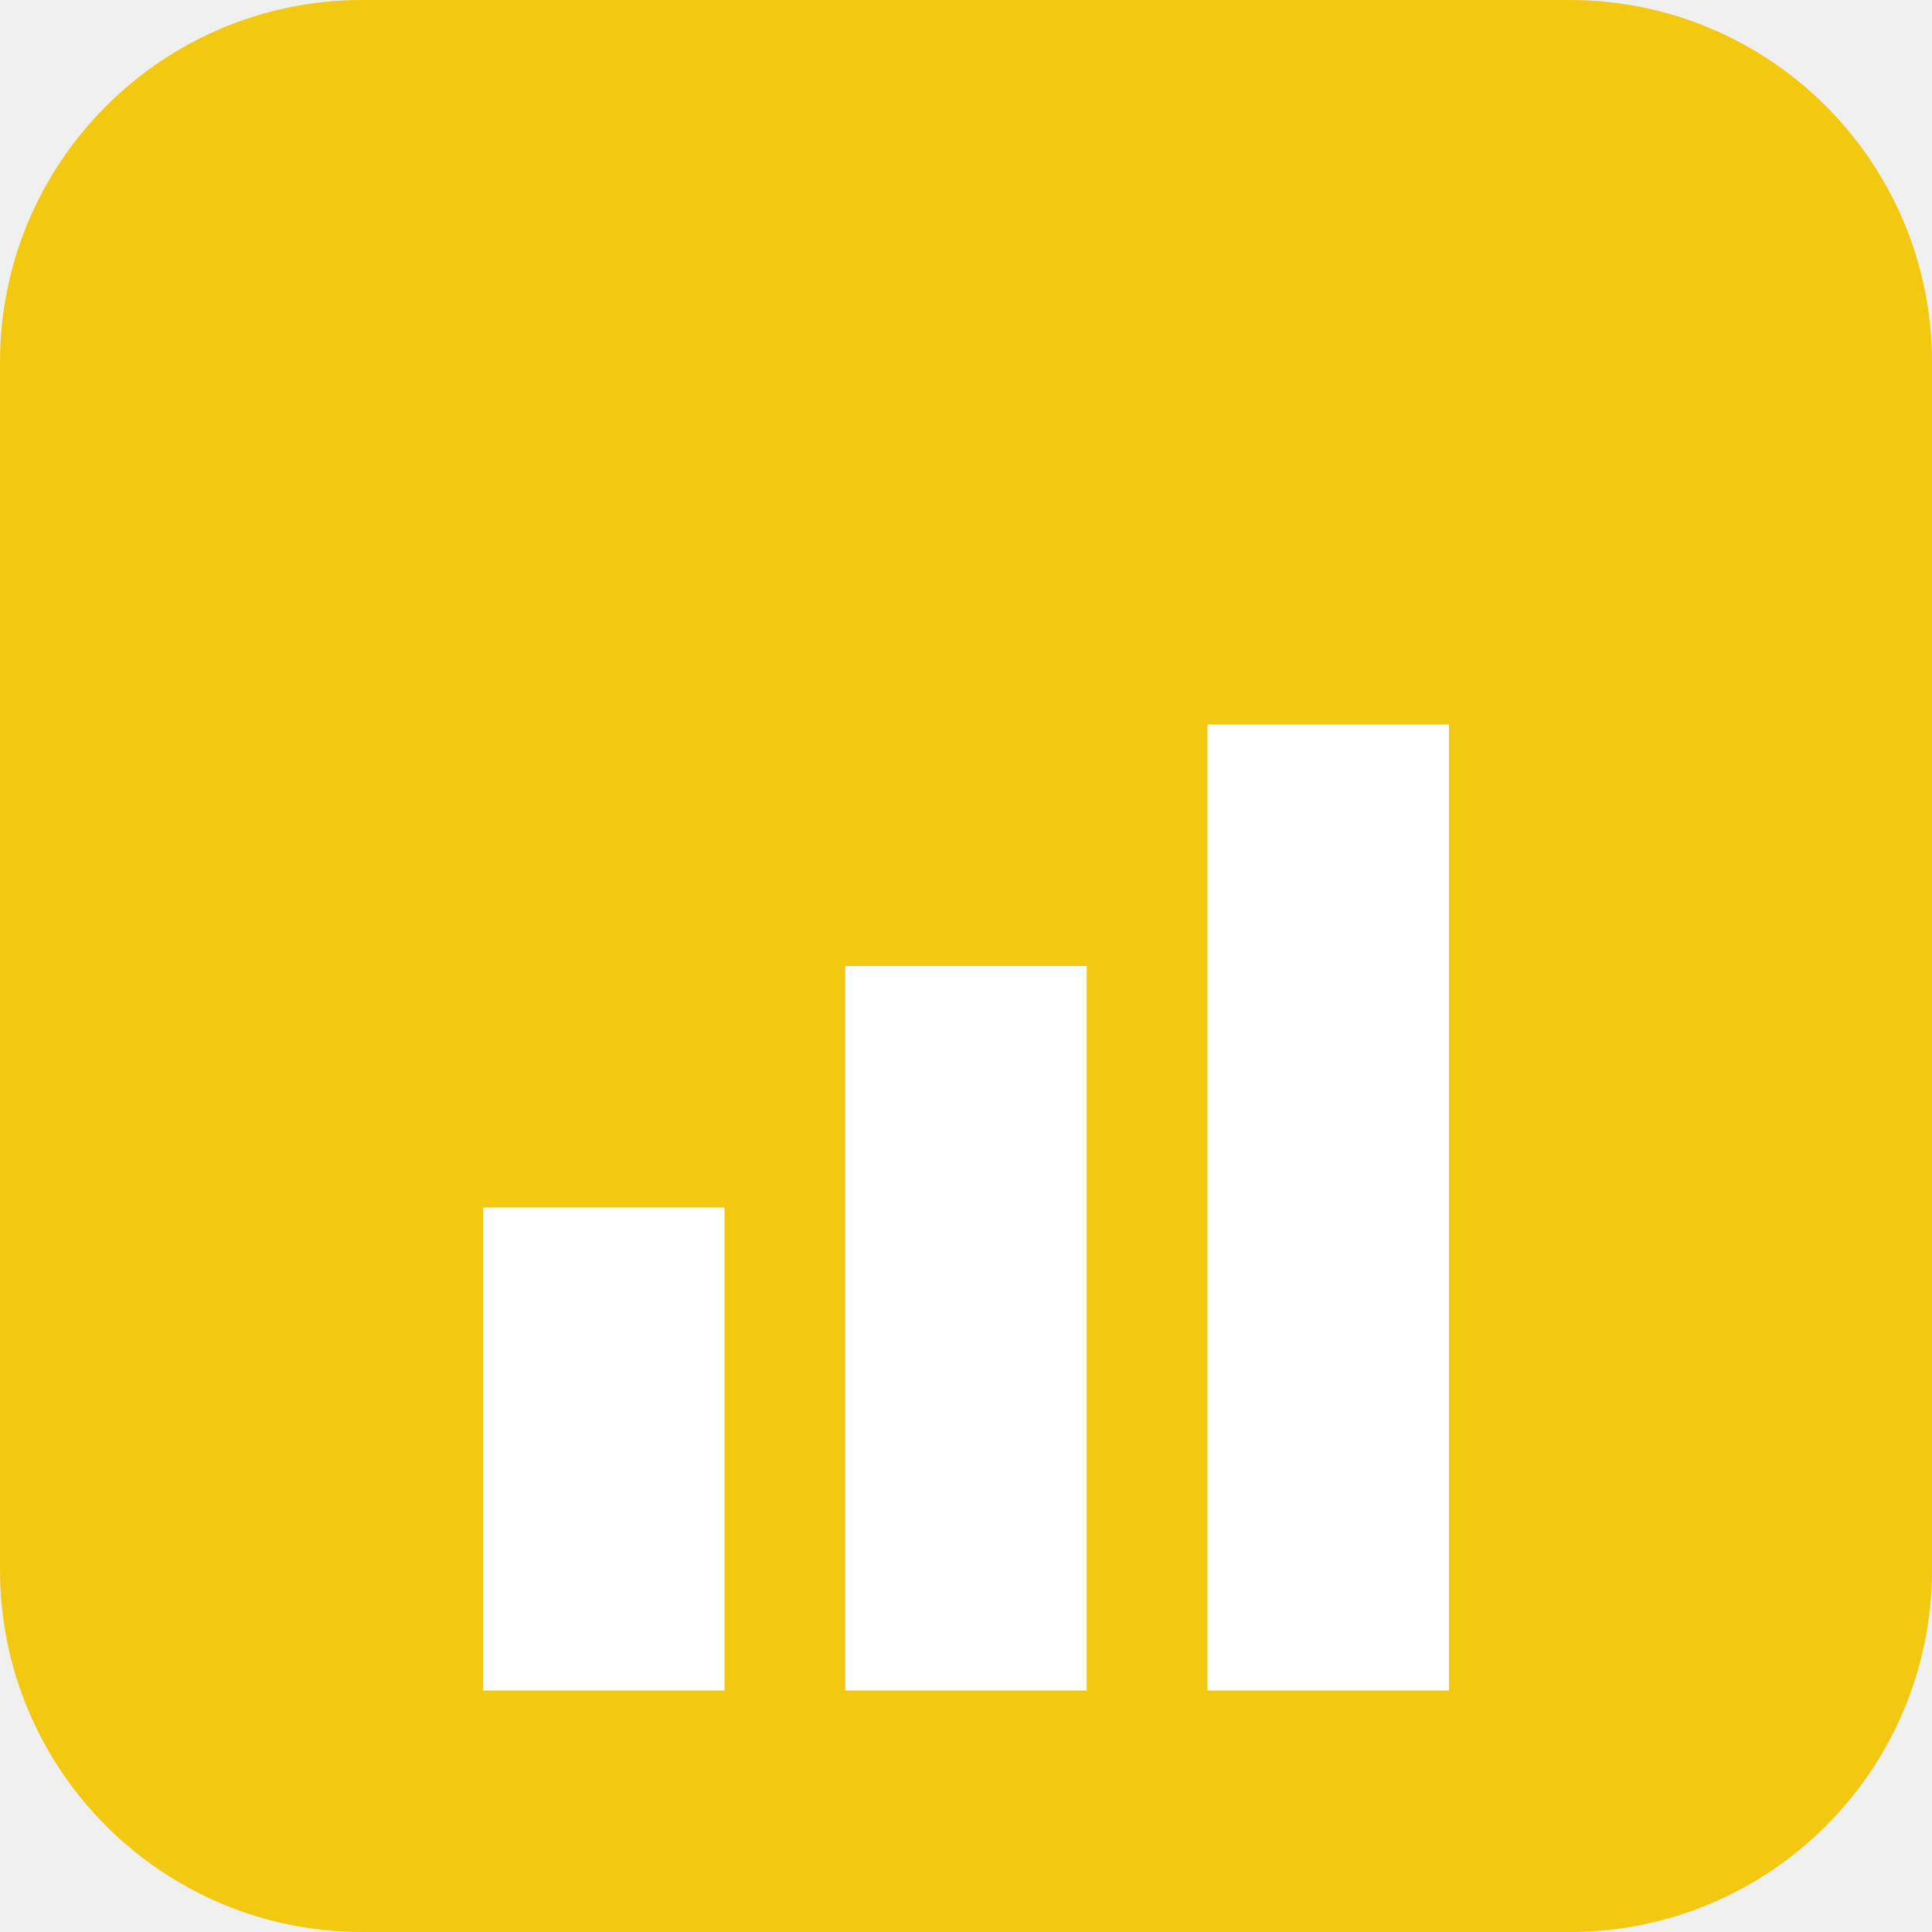
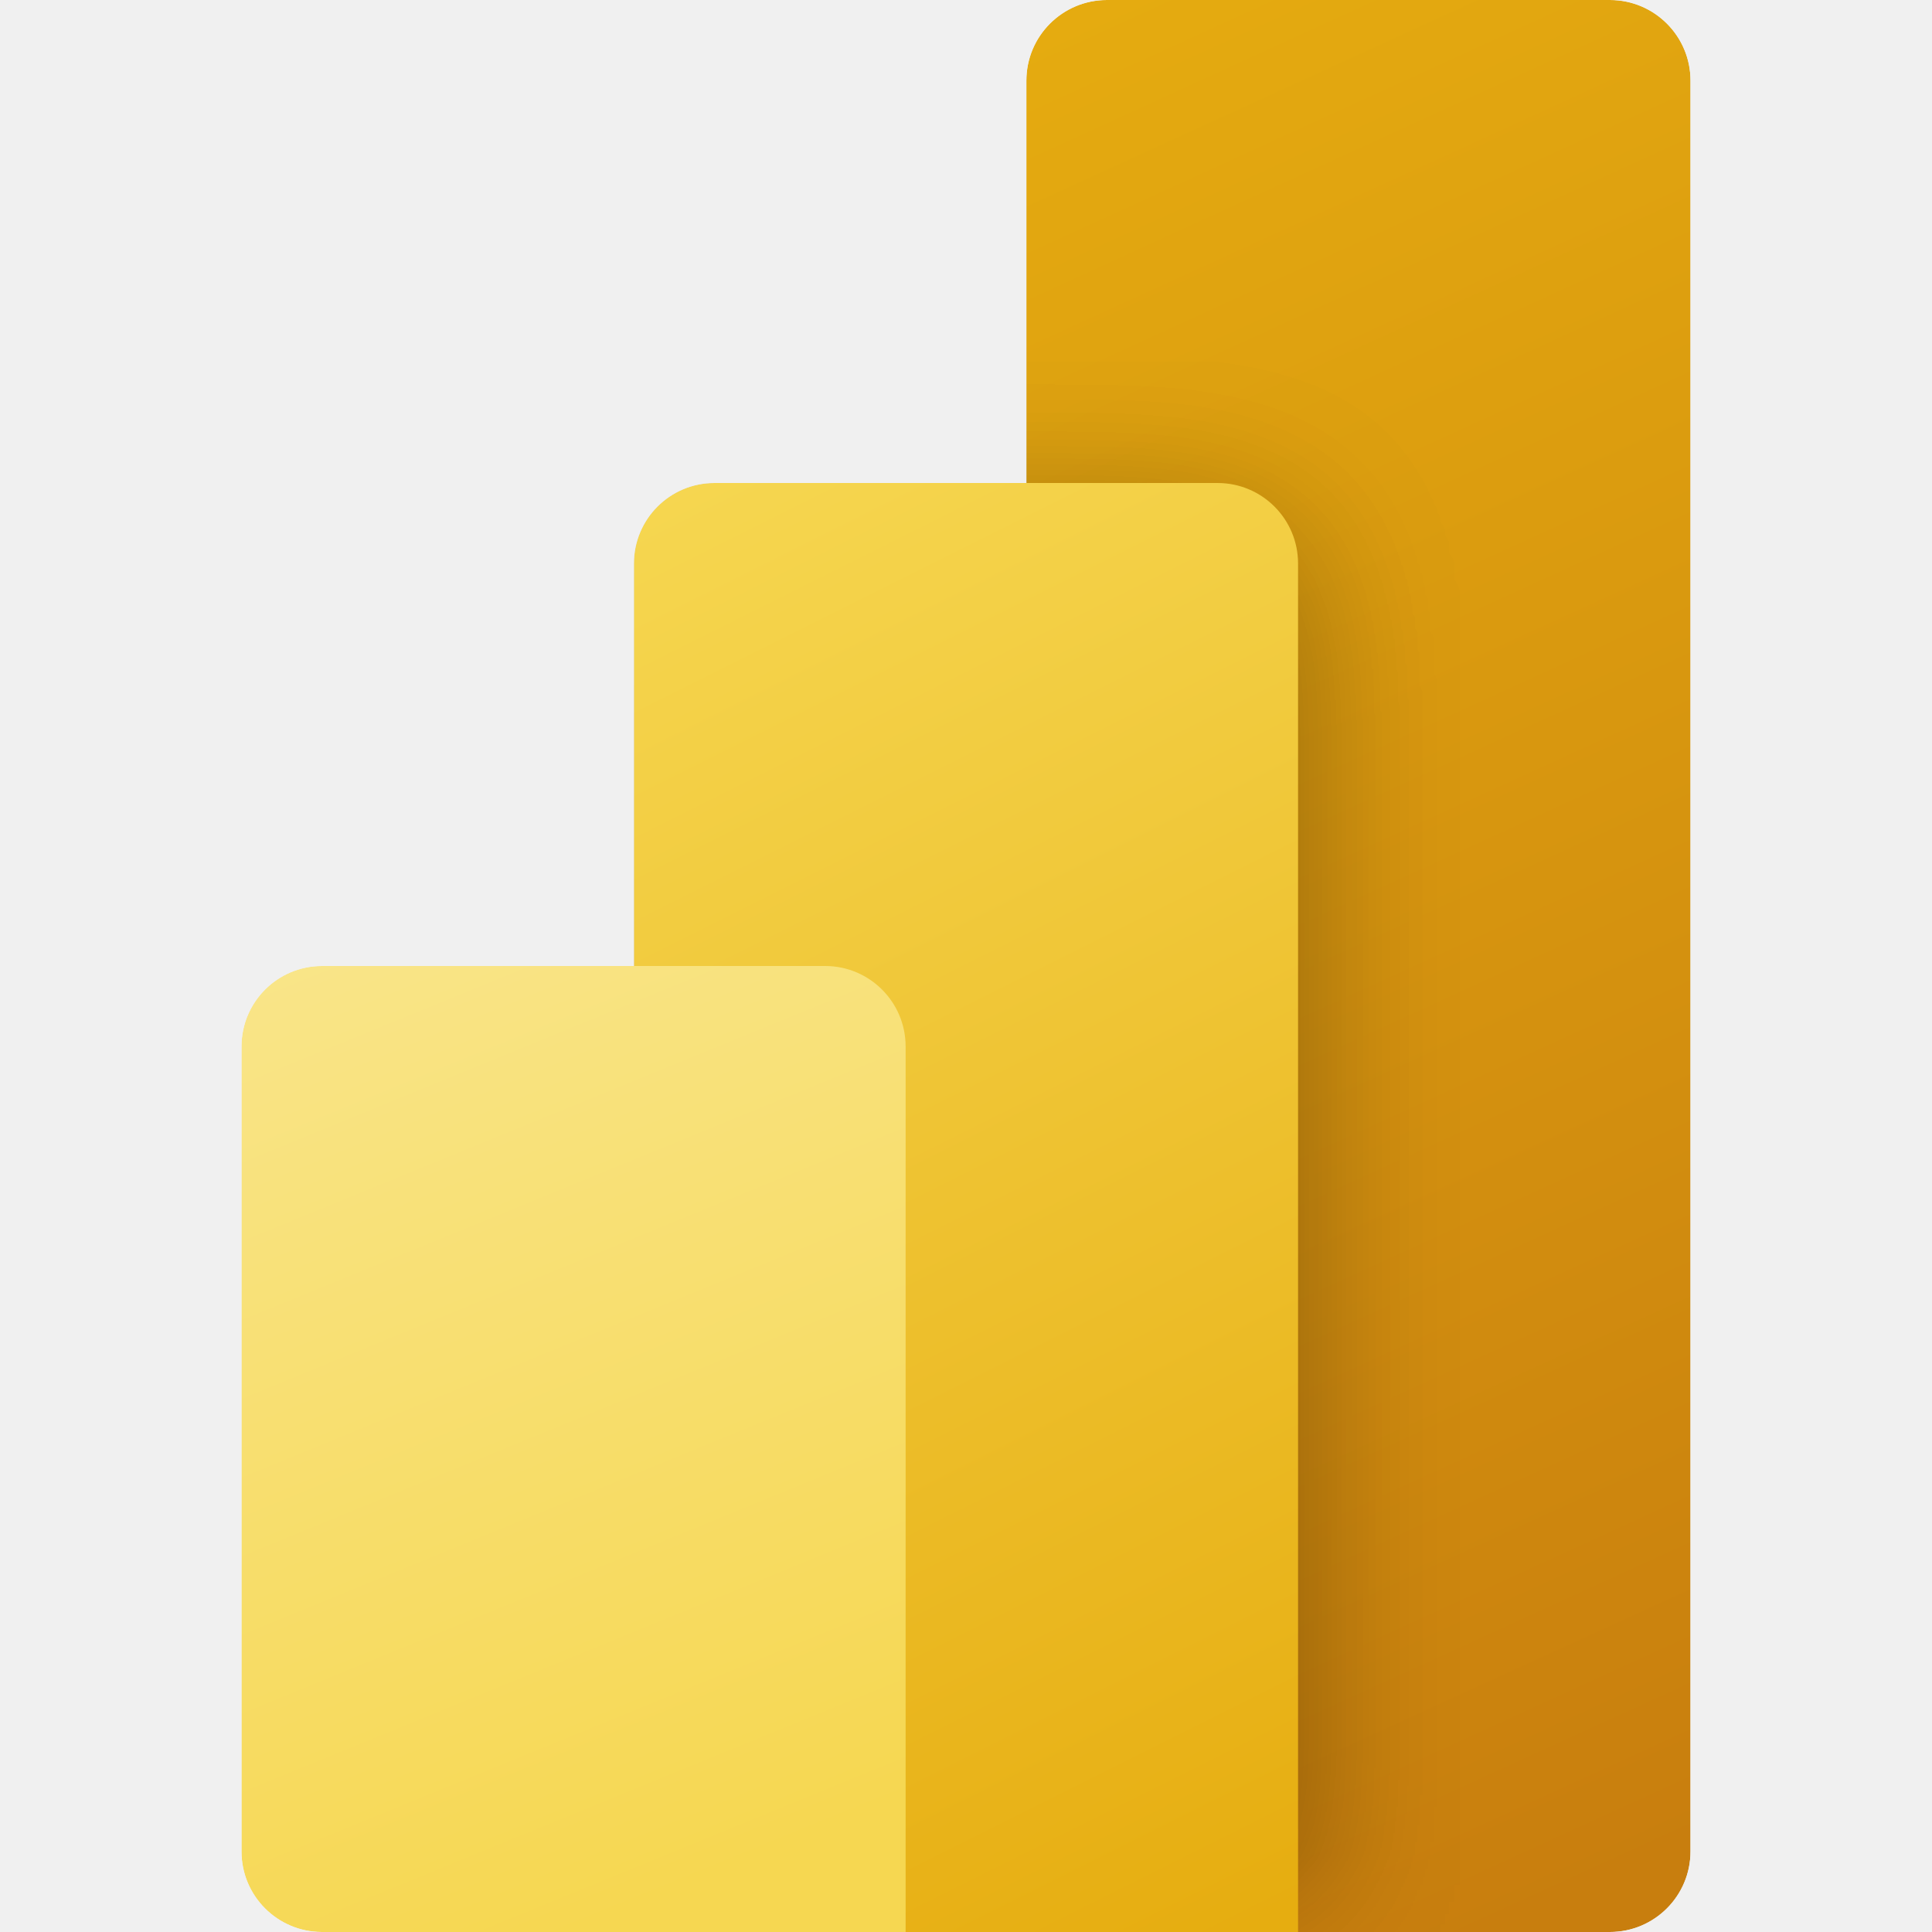
- <svg xmlns="http://www.w3.org/2000/svg" width="64" height="64" viewBox="0 0 64 64" fill="none">
-   <rect width="64" height="64" rx="12" fill="#f2c811" />
-   <rect x="16" y="40" width="8" height="16" fill="white" />
-   <rect x="28" y="32" width="8" height="24" fill="white" />
-   <rect x="40" y="24" width="8" height="32" fill="white" />
+ <svg xmlns="http://www.w3.org/2000/svg" fill="none" viewBox="0 0 1600 1600">
+   <mask id="prefix__a" style="mask-type:alpha" maskUnits="userSpaceOnUse" x="200" y="0" width="1200" height="1600">
+     <path d="M1333.25 0c36.86 0 66.75 29.885 66.75 66.75v1466.5c0 36.86-29.89 66.75-66.75 66.75H266.667c-36.819 0-66.667-29.85-66.667-66.67V866.667C200 829.848 229.848 800 266.667 800H525V466.667C525 429.848 554.848 400 591.667 400H850V66.75C850 29.885 879.885 0 916.75 0h416.5z" fill="#fff" />
+   </mask>
+   <g mask="url(#prefix__a)">
+     <path d="M1400 66.75v1466.5c0 36.86-29.89 66.75-66.75 66.75h-416.5c-36.865 0-66.75-29.89-66.75-66.75V66.75C850 29.885 879.885 0 916.75 0h416.5c36.87 0 66.75 29.885 66.75 66.75z" fill="url(#prefix__paint0_linear_8592:56198)" />
+     <g filter="url(#prefix__filter0_dd_8592:56198)">
+       <path d="M1075 466.667V1600H525V466.667C525 429.848 554.848 400 591.667 400h416.663c36.82 0 66.67 29.848 66.67 66.667z" fill="url(#prefix__paint1_linear_8592:56198)" />
+     </g>
+     <path d="M200 866.667v666.663c0 36.82 29.848 66.67 66.667 66.67H750V866.667C750 829.848 720.152 800 683.333 800H266.667C229.848 800 200 829.848 200 866.667z" fill="url(#prefix__paint2_linear_8592:56198)" />
+   </g>
+   <defs>
+     <linearGradient id="prefix__paint0_linear_8592:56198" x1="758.333" y1="0" x2="1447.82" y2="1507.15" gradientUnits="userSpaceOnUse">
+       <stop stop-color="#E6AD10" />
+       <stop offset="1" stop-color="#C87E0E" />
+     </linearGradient>
+     <linearGradient id="prefix__paint1_linear_8592:56198" x1="524.955" y1="400" x2="1105.79" y2="1561.67" gradientUnits="userSpaceOnUse">
+       <stop stop-color="#F6D751" />
+       <stop offset="1" stop-color="#E6AD10" />
+     </linearGradient>
+     <linearGradient id="prefix__paint2_linear_8592:56198" x1="199.955" y1="800" x2="519.784" y2="1581.68" gradientUnits="userSpaceOnUse">
+       <stop stop-color="#F9E589" />
+       <stop offset="1" stop-color="#F6D751" />
+     </linearGradient>
+     <filter id="prefix__filter0_dd_8592:56198" x="391.667" y="300" width="816.667" height="1466.67" filterUnits="userSpaceOnUse" color-interpolation-filters="sRGB">
+       <feFlood flood-opacity="0" result="BackgroundImageFix" />
+       <feColorMatrix in="SourceAlpha" values="0 0 0 0 0 0 0 0 0 0 0 0 0 0 0 0 0 0 127 0" result="hardAlpha" />
+       <feOffset dy="6.333" />
+       <feGaussianBlur stdDeviation="6.333" />
+       <feColorMatrix values="0 0 0 0 0 0 0 0 0 0 0 0 0 0 0 0 0 0 0.2 0" />
+       <feBlend in2="BackgroundImageFix" result="effect1_dropShadow_8592:56198" />
+       <feColorMatrix in="SourceAlpha" values="0 0 0 0 0 0 0 0 0 0 0 0 0 0 0 0 0 0 127 0" result="hardAlpha" />
+       <feOffset dy="33.333" />
+       <feGaussianBlur stdDeviation="66.667" />
+       <feColorMatrix values="0 0 0 0 0 0 0 0 0 0 0 0 0 0 0 0 0 0 0.18 0" />
+       <feBlend in2="effect1_dropShadow_8592:56198" result="effect2_dropShadow_8592:56198" />
+       <feBlend in="SourceGraphic" in2="effect2_dropShadow_8592:56198" result="shape" />
+     </filter>
+   </defs>
</svg>
